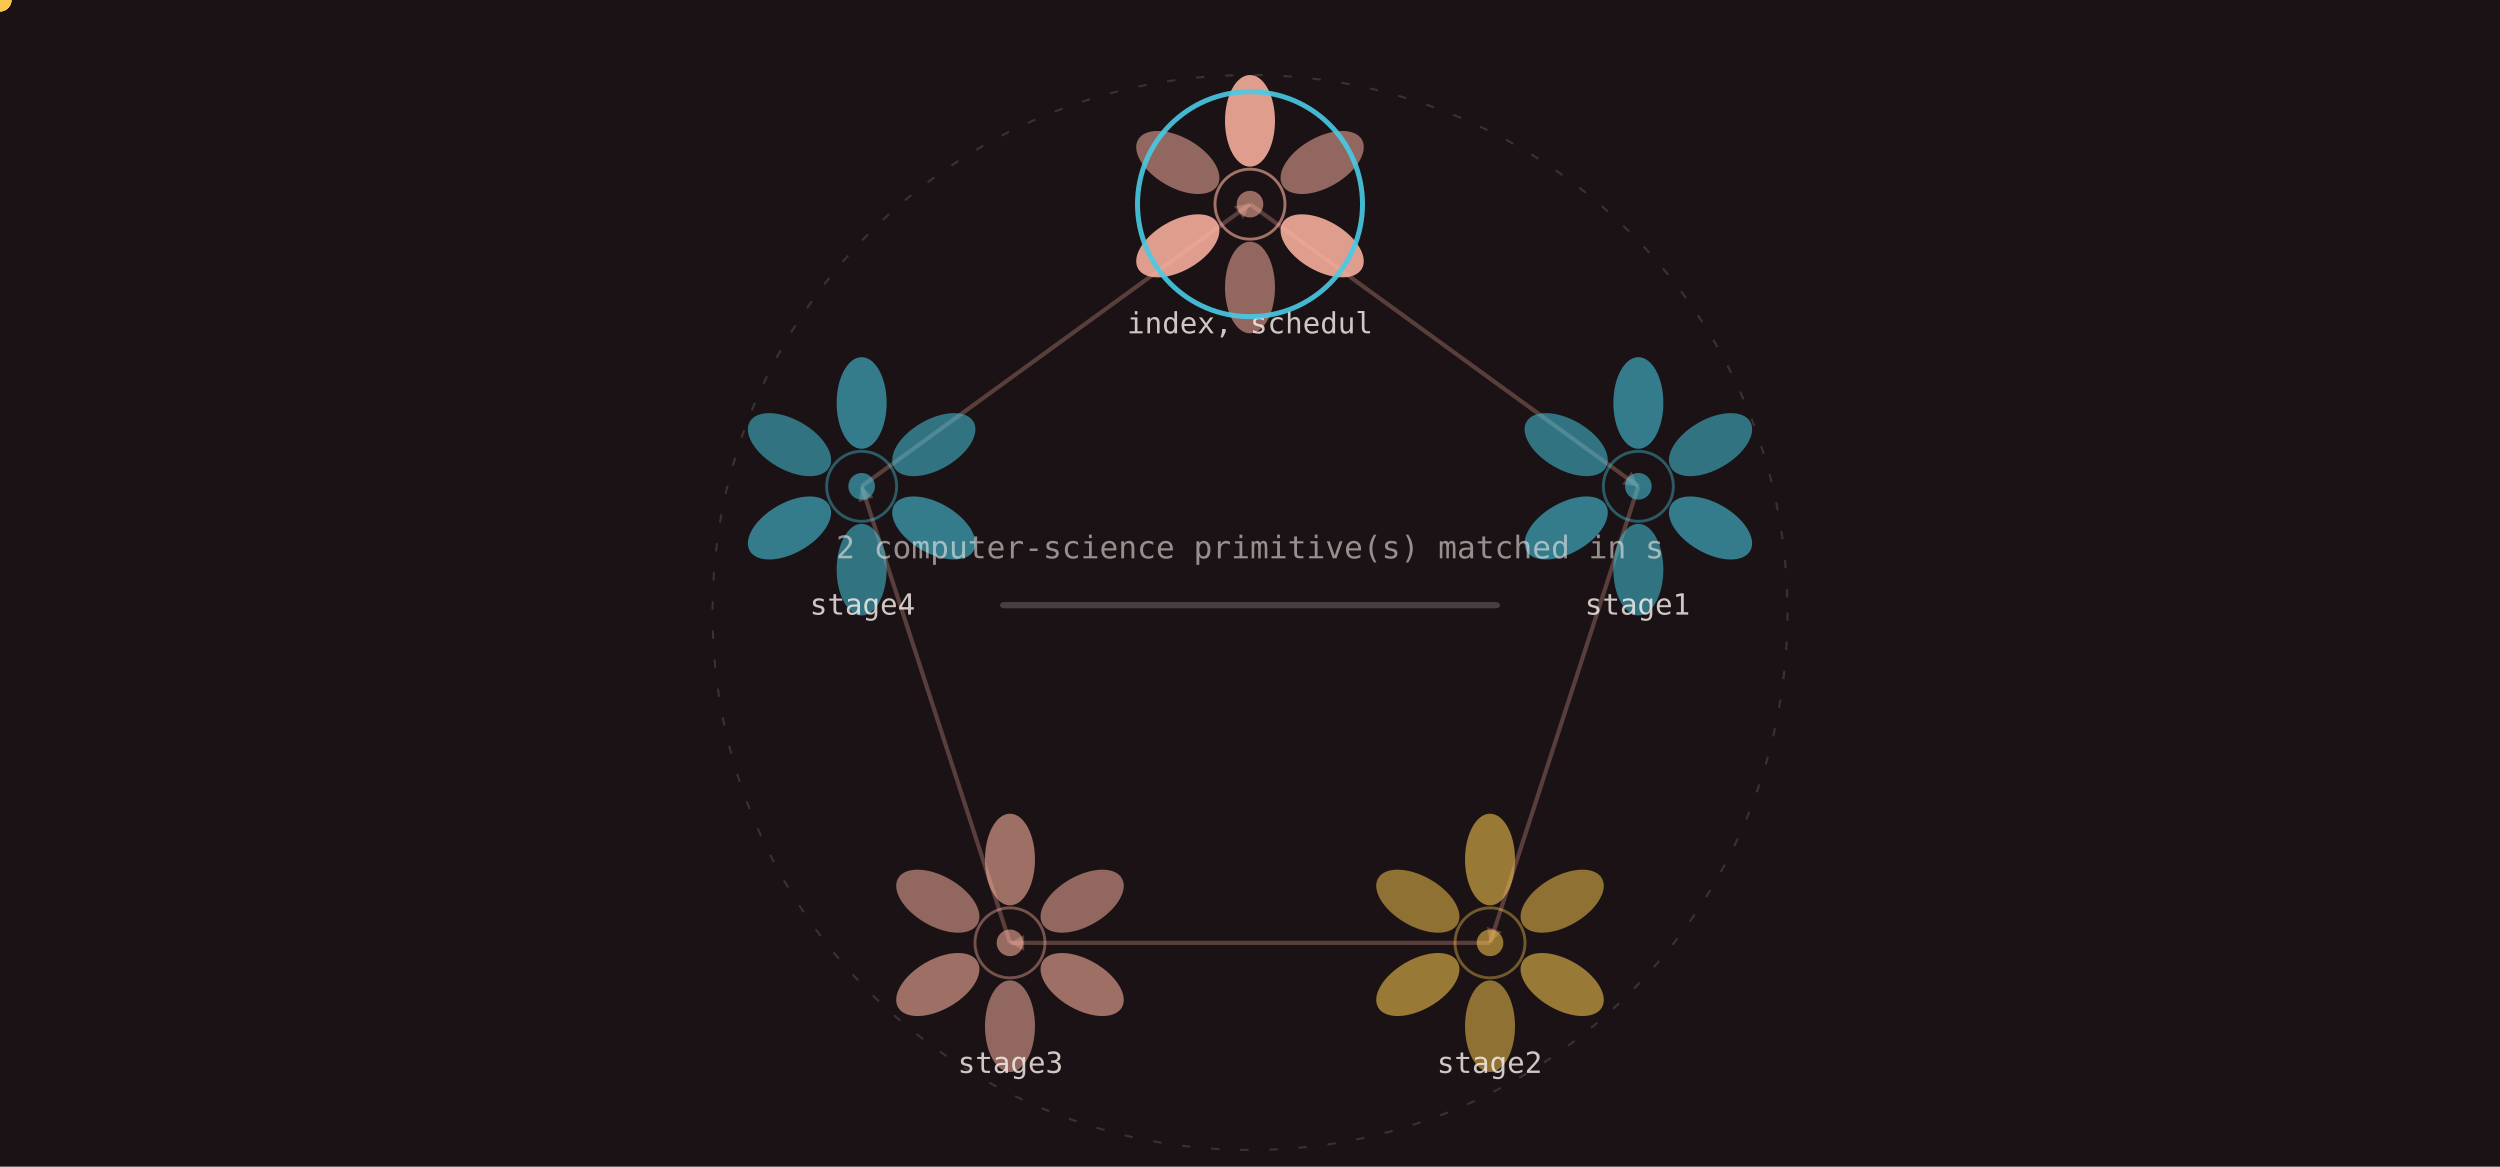
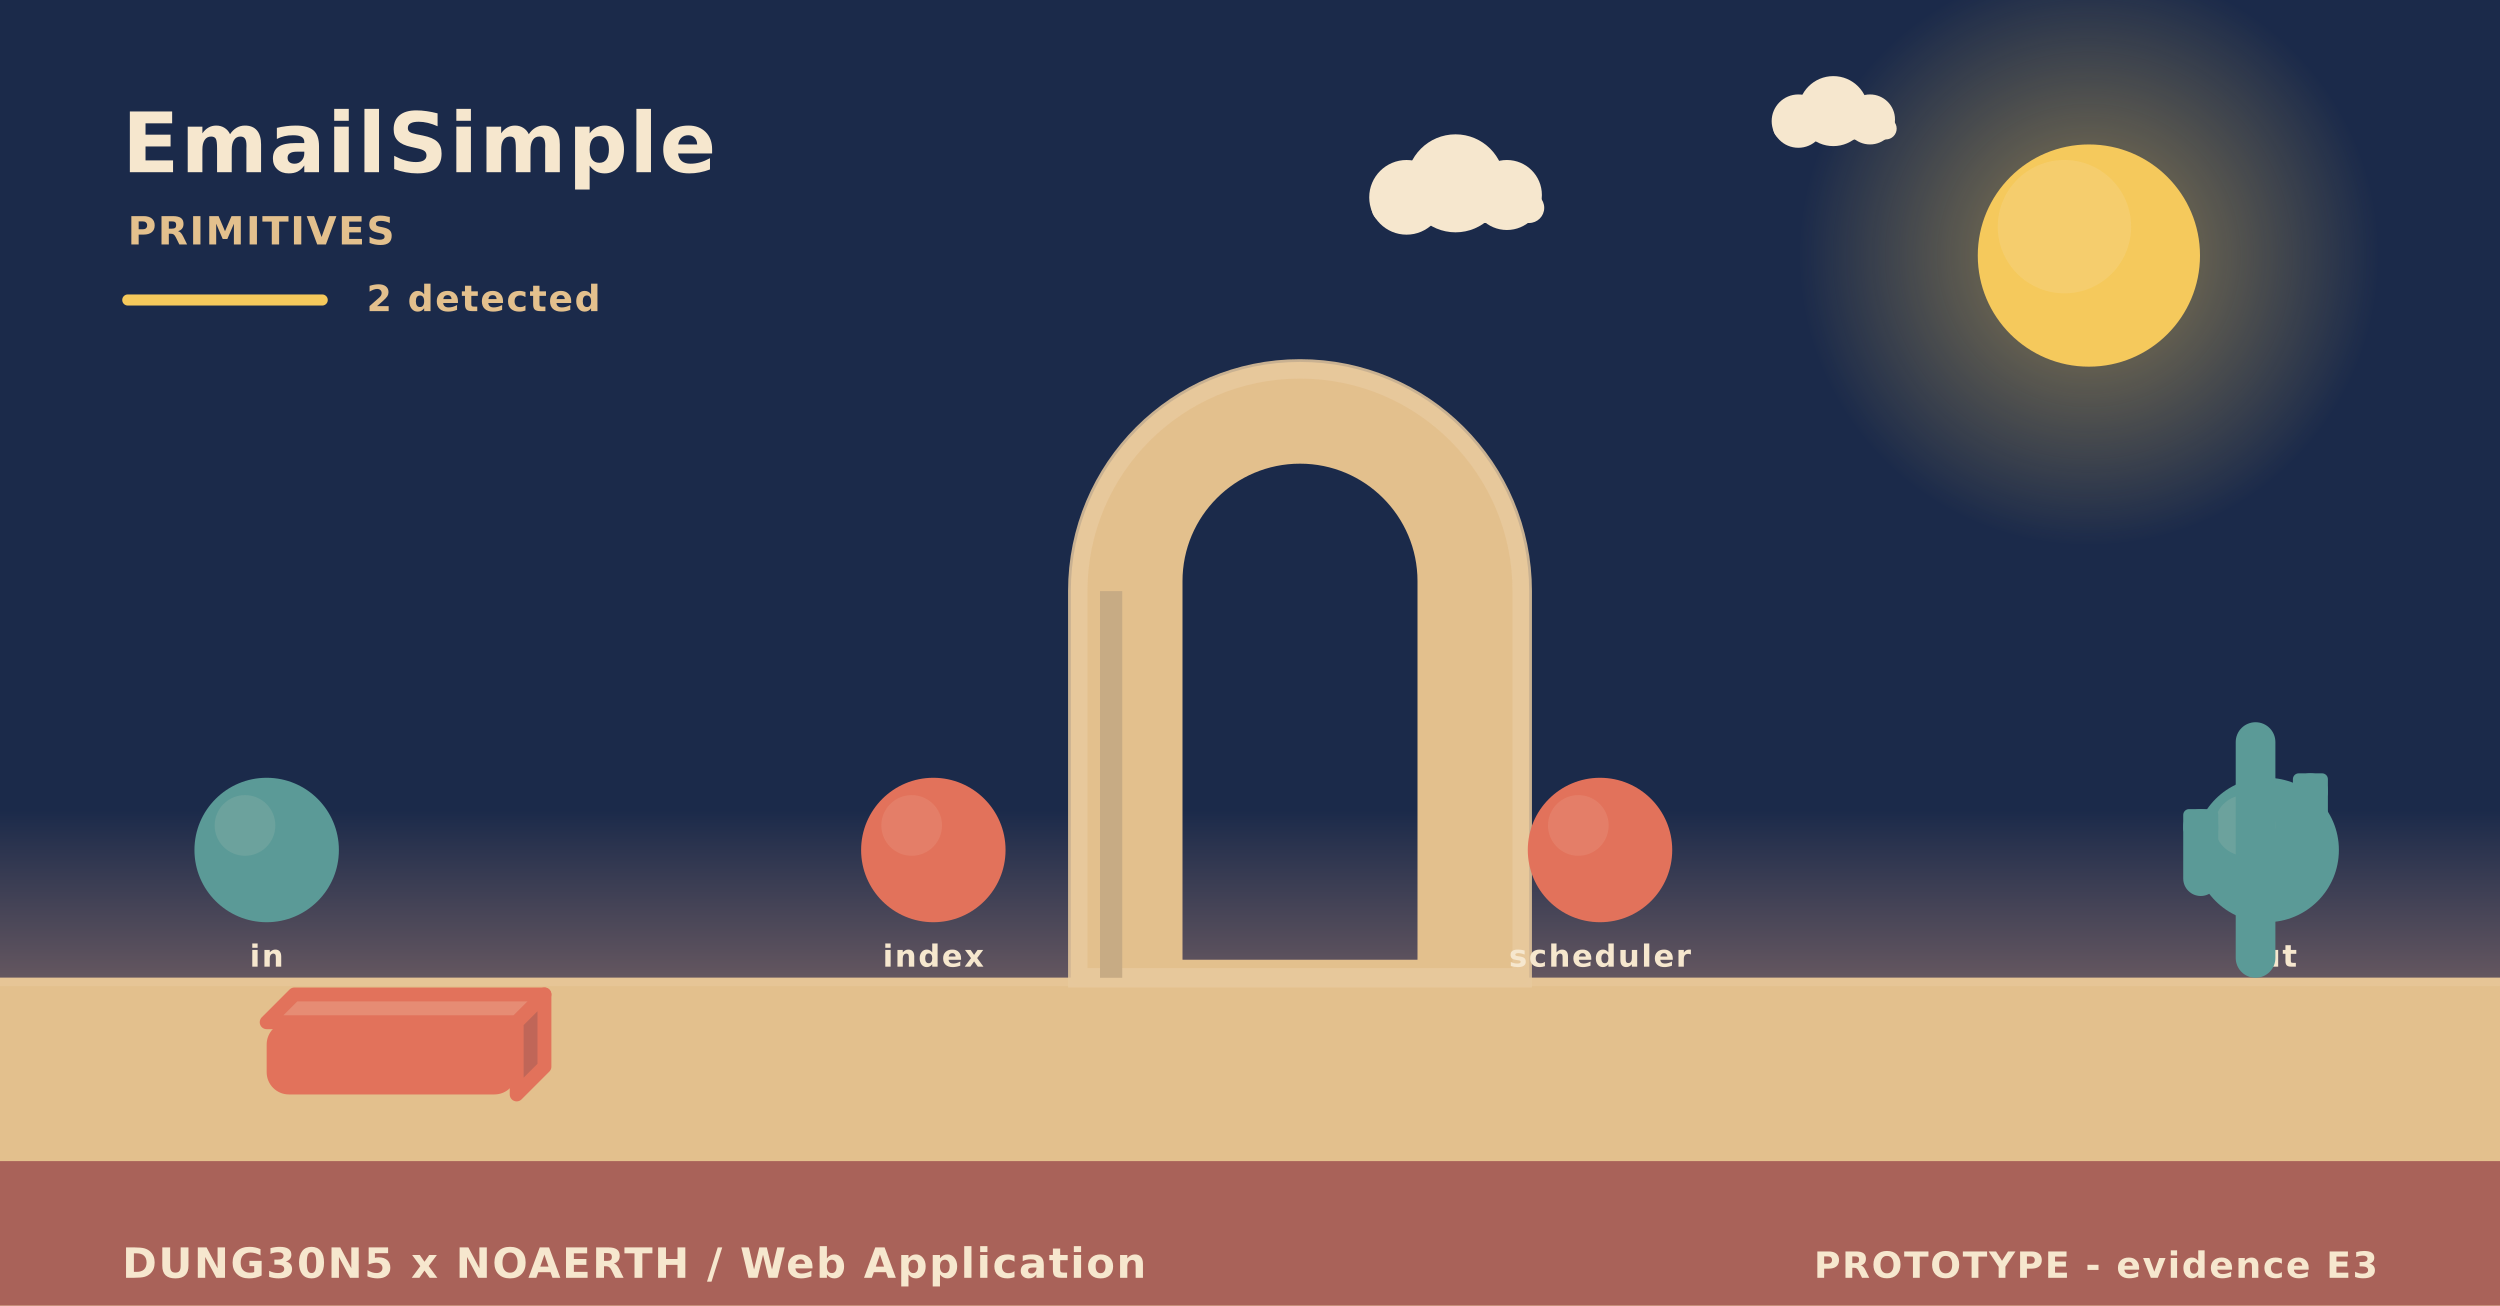
- <svg xmlns="http://www.w3.org/2000/svg" viewBox="0 0 1200 560" width="1200" height="560" role="img" aria-label="EmailSimple state machine">
-   <rect width="1200" height="560" fill="#1a1214" />
-   <defs>
-     <linearGradient id="gs" x1="0" y1="0" x2="1" y2="1">
-       <stop offset="0%" stop-color="#ffb4a2" />
-       <stop offset="100%" stop-color="#48cae4" />
-     </linearGradient>
-   </defs>
-   <circle cx="600.00" cy="294.00" r="258.00" fill="none" stroke="rgba(253,244,240,0.140)" stroke-width="1.00" opacity="1.00" stroke-dasharray="4 10" />
-   <line x1="600.00" y1="98.00" x2="786.41" y2="233.43" stroke="rgba(255,180,162,0.500)" stroke-width="2.00" opacity="0.55" />
-   <polygon points="786.41,233.43 783.14,226.36 778.67,232.51" fill="rgba(255,180,162,0.500)" opacity="0.55" />
-   <g opacity="0.9">
-     <circle cx="0.00" cy="0.00" r="5.50" fill="#f9c74f" opacity="1.00" />
-     <animateTransform attributeName="transform" type="translate" values="600.00,98.00 786.41,233.43" dur="4.9s" begin="0.0s" repeatCount="indefinite" />
-     <animateTransform attributeName="transform" type="translate" values="786.41,233.43 600.00,98.00" dur="4.9s" begin="2.45s" repeatCount="indefinite" />
+ <svg xmlns="http://www.w3.org/2000/svg" width="900" height="470" viewBox="0 0 900 470" role="img" aria-label="EmailSimple - how it behaves">
+   <linearGradient id="skys" x1="0" y1="0" x2="0" y2="1">
+     <stop offset="0" stop-color="#1b2a4a" />
+     <stop offset="0.62" stop-color="#1b2a4a" />
+     <stop offset="1" stop-color="#f3ad8a" />
+   </linearGradient>
+   <rect width="900" height="470" fill="url(#skys)" />
+   <radialGradient id="suns">
+     <stop offset="0.35" stop-color="#f5c95c" stop-opacity="0.34" />
+     <stop offset="1" stop-color="#f5c95c" stop-opacity="0" />
+   </radialGradient>
+   <circle cx="752" cy="92" r="104" fill="url(#suns)" />
+   <circle cx="752" cy="92" r="40" fill="#f5c95c" />
+   <circle cx="743.2" cy="81.6" r="24" fill="#f5d27e" opacity="0.5" />
+   <g>
+     <circle cx="524" cy="66" r="17.64" fill="#f6e7ce" />
+     <circle cx="506.36" cy="71.04" r="13.44" fill="#f6e7ce" />
+     <circle cx="542.48" cy="70.2" r="12.6" fill="#f6e7ce" />
+     <rect x="493.76" y="69.36" width="62.16" height="10.92" rx="5.46" fill="#f6e7ce" />
+     <animateTransform attributeName="transform" type="translate" values="0 0;24 0;0 0" dur="36s" begin="0s" repeatCount="indefinite" />
  </g>
-   <line x1="786.41" y1="233.43" x2="715.21" y2="452.57" stroke="rgba(255,180,162,0.500)" stroke-width="2.00" opacity="0.55" />
-   <polygon points="715.21,452.57 720.92,447.27 713.69,444.93" fill="rgba(255,180,162,0.500)" opacity="0.55" />
-   <g opacity="0.9">
-     <circle cx="0.00" cy="0.00" r="5.50" fill="#f9c74f" opacity="1.00" />
-     <animateTransform attributeName="transform" type="translate" values="786.41,233.43 715.21,452.57" dur="4.9s" begin="0.98s" repeatCount="indefinite" />
-     <animateTransform attributeName="transform" type="translate" values="715.21,452.57 786.41,233.43" dur="4.9s" begin="3.43s" repeatCount="indefinite" />
+   <g>
+     <circle cx="660" cy="40" r="12.6" fill="#f6e7ce" />
+     <circle cx="647.4" cy="43.6" r="9.6" fill="#f6e7ce" />
+     <circle cx="673.2" cy="43" r="9" fill="#f6e7ce" />
+     <rect x="638.4" y="42.4" width="44.4" height="7.8" rx="3.9" fill="#f6e7ce" />
+     <animateTransform attributeName="transform" type="translate" values="0 0;-18 0;0 0" dur="46s" begin="3s" repeatCount="indefinite" />
  </g>
-   <line x1="715.21" y1="452.57" x2="484.79" y2="452.57" stroke="rgba(255,180,162,0.500)" stroke-width="2.00" opacity="0.55" />
-   <polygon points="484.79,452.57 491.59,456.37 491.59,448.77" fill="rgba(255,180,162,0.500)" opacity="0.55" />
-   <g opacity="0.9">
-     <circle cx="0.00" cy="0.00" r="5.50" fill="#f9c74f" opacity="1.00" />
-     <animateTransform attributeName="transform" type="translate" values="715.21,452.57 484.79,452.57" dur="4.9s" begin="1.96s" repeatCount="indefinite" />
-     <animateTransform attributeName="transform" type="translate" values="484.79,452.57 715.21,452.57" dur="4.9s" begin="4.41s" repeatCount="indefinite" />
+   <rect x="0" y="352" width="900" height="118" fill="#e3c08d" />
+   <rect x="0" y="352" width="900" height="3" fill="#e6c596" />
+   <text x="44" y="62" font-family="Verdana,DejaVu Sans,sans-serif" font-size="30" font-weight="700" letter-spacing="0.6" fill="#f6e7ce" text-anchor="start">EmailSimple</text>
+   <text x="46" y="88" font-family="Verdana,DejaVu Sans,sans-serif" font-size="14" font-weight="700" letter-spacing="0.6" fill="#e3c08d" text-anchor="start">PRIMITIVES</text>
+   <rect x="44" y="106" width="74" height="4" rx="2" fill="#f5c95c" />
+   <text x="132" y="112" font-family="Verdana,DejaVu Sans,sans-serif" font-size="13" font-weight="700" letter-spacing="0.6" fill="#e3c08d" text-anchor="start">2 detected</text>
+   <path d="M388,352 L388,212.8 A80,80 0 0 1 548,212.8 L548,352 Z M423.2,348 L423.2,209.22 A44.8,44.8 0 0 1 512.8,209.22 L512.8,348 Z" fill="#e3c08d" fill-rule="evenodd" stroke="#e3c08d" stroke-width="5" stroke-linejoin="round" />
+   <path d="M388,352 L388,212.8 A80,80 0 0 1 548,212.8 L548,352 Z" fill="none" stroke="#e8c99d" stroke-width="7" stroke-linecap="round" opacity="0.85" />
+   <rect x="396" y="212.8" width="8" height="139.2" fill="#c7ab84" />
+   <circle cx="96" cy="306" r="26" fill="#5b9a97" />
+   <circle cx="88.2" cy="297.16" r="10.92" fill="#7aa9a2" opacity="0.55" />
+   <text x="96" y="348" font-family="Verdana,DejaVu Sans,sans-serif" font-size="11" font-weight="700" letter-spacing="0.6" fill="#f6e7ce" text-anchor="middle">in</text>
+   <g>
+     <circle cx="336" cy="306" r="26" fill="#e2725b" />
+     <circle cx="328.2" cy="297.16" r="10.92" fill="#e68972" opacity="0.55" />
+     <animate attributeName="opacity" values="0.8;1;0.8" dur="4.6s" begin="0s" repeatCount="indefinite" />
  </g>
-   <line x1="484.79" y1="452.57" x2="413.59" y2="233.43" stroke="rgba(255,180,162,0.500)" stroke-width="2.00" opacity="0.55" />
-   <polygon points="413.59,233.43 412.08,241.07 419.31,238.73" fill="rgba(255,180,162,0.500)" opacity="0.55" />
-   <g opacity="0.9">
-     <circle cx="0.00" cy="0.00" r="5.50" fill="#f9c74f" opacity="1.00" />
-     <animateTransform attributeName="transform" type="translate" values="484.79,452.57 413.59,233.43" dur="4.9s" begin="2.94s" repeatCount="indefinite" />
-     <animateTransform attributeName="transform" type="translate" values="413.59,233.43 484.79,452.57" dur="4.9s" begin="5.39s" repeatCount="indefinite" />
+   <text x="336" y="348" font-family="Verdana,DejaVu Sans,sans-serif" font-size="11" font-weight="700" letter-spacing="0.6" fill="#f6e7ce" text-anchor="middle">index</text>
+   <g>
+     <circle cx="576" cy="306" r="26" fill="#e2725b" />
+     <circle cx="568.2" cy="297.16" r="10.92" fill="#e68972" opacity="0.55" />
+     <animate attributeName="opacity" values="0.8;1;0.8" dur="5.2s" begin="0s" repeatCount="indefinite" />
  </g>
-   <line x1="413.59" y1="233.43" x2="600.00" y2="98.00" stroke="rgba(255,180,162,0.500)" stroke-width="2.00" opacity="0.55" />
-   <polygon points="600.00,98.00 592.27,98.92 596.73,105.07" fill="rgba(255,180,162,0.500)" opacity="0.55" />
-   <g opacity="0.9">
-     <circle cx="0.00" cy="0.00" r="5.50" fill="#f9c74f" opacity="1.00" />
-     <animateTransform attributeName="transform" type="translate" values="413.59,233.43 600.00,98.00" dur="4.9s" begin="3.92s" repeatCount="indefinite" />
-     <animateTransform attributeName="transform" type="translate" values="600.00,98.00 413.59,233.43" dur="4.9s" begin="6.37s" repeatCount="indefinite" />
-   </g>
-   <ellipse cx="600.00" cy="58.00" rx="12.00" ry="22.00" fill="rgba(255,180,162,0.900)" opacity="0.95" transform="rotate(0.0 600.00 58.00)" />
-   <ellipse cx="634.64" cy="78.00" rx="12.00" ry="22.00" fill="rgba(255,180,162,0.550)" opacity="0.95" transform="rotate(60.0 634.64 78.00)" />
-   <ellipse cx="634.64" cy="118.00" rx="12.00" ry="22.00" fill="rgba(255,180,162,0.900)" opacity="0.95" transform="rotate(120.0 634.64 118.00)" />
-   <ellipse cx="600.00" cy="138.00" rx="12.00" ry="22.00" fill="rgba(255,180,162,0.550)" opacity="0.95" transform="rotate(180.0 600.00 138.00)" />
-   <ellipse cx="565.36" cy="118.00" rx="12.00" ry="22.00" fill="rgba(255,180,162,0.900)" opacity="0.95" transform="rotate(240.0 565.36 118.00)" />
-   <ellipse cx="565.36" cy="78.00" rx="12.00" ry="22.00" fill="rgba(255,180,162,0.550)" opacity="0.95" transform="rotate(300.0 565.36 78.00)" />
-   <circle cx="600.00" cy="98.00" r="16.80" fill="none" stroke="rgba(255,180,162,0.900)" stroke-width="1.40" opacity="0.66" />
-   <circle cx="600.00" cy="98.00" r="6.40" fill="rgba(255,180,162,0.550)" opacity="1.00" />
-   <text x="600" y="160" font-family="ui-monospace,Menlo,monospace" font-size="14" fill="rgba(253,244,240,0.800)" text-anchor="middle">index, schedul</text>
-   <g>
-     <circle cx="600.00" cy="98.00" r="54.00" fill="none" stroke="#48cae4" stroke-width="2.40" opacity="0.90" />
-     <animate attributeName="opacity" values="0.25;1.0;0.25" dur="9.8s" begin="0.0s" repeatCount="indefinite" />
-   </g>
-   <ellipse cx="786.41" cy="193.43" rx="12.00" ry="22.00" fill="rgba(72,202,228,0.600)" opacity="0.95" transform="rotate(0.0 786.41 193.43)" />
-   <ellipse cx="821.05" cy="213.43" rx="12.00" ry="22.00" fill="rgba(72,202,228,0.550)" opacity="0.95" transform="rotate(60.0 821.05 213.43)" />
-   <ellipse cx="821.05" cy="253.43" rx="12.00" ry="22.00" fill="rgba(72,202,228,0.600)" opacity="0.95" transform="rotate(120.0 821.05 253.43)" />
-   <ellipse cx="786.41" cy="273.43" rx="12.00" ry="22.00" fill="rgba(72,202,228,0.550)" opacity="0.95" transform="rotate(180.0 786.41 273.43)" />
-   <ellipse cx="751.77" cy="253.43" rx="12.00" ry="22.00" fill="rgba(72,202,228,0.600)" opacity="0.95" transform="rotate(240.0 751.77 253.43)" />
-   <ellipse cx="751.77" cy="213.43" rx="12.00" ry="22.00" fill="rgba(72,202,228,0.550)" opacity="0.95" transform="rotate(300.0 751.77 213.43)" />
-   <circle cx="786.41" cy="233.43" r="16.80" fill="none" stroke="rgba(72,202,228,0.600)" stroke-width="1.40" opacity="0.66" />
-   <circle cx="786.41" cy="233.43" r="6.40" fill="rgba(72,202,228,0.550)" opacity="1.00" />
-   <text x="786" y="295" font-family="ui-monospace,Menlo,monospace" font-size="14" fill="rgba(253,244,240,0.800)" text-anchor="middle">stage1</text>
-   <ellipse cx="715.21" cy="412.57" rx="12.00" ry="22.00" fill="rgba(249,199,79,0.600)" opacity="0.95" transform="rotate(0.0 715.21 412.57)" />
-   <ellipse cx="749.85" cy="432.57" rx="12.00" ry="22.00" fill="rgba(249,199,79,0.550)" opacity="0.95" transform="rotate(60.0 749.85 432.57)" />
-   <ellipse cx="749.85" cy="472.57" rx="12.00" ry="22.00" fill="rgba(249,199,79,0.600)" opacity="0.95" transform="rotate(120.0 749.85 472.57)" />
-   <ellipse cx="715.21" cy="492.57" rx="12.00" ry="22.00" fill="rgba(249,199,79,0.550)" opacity="0.95" transform="rotate(180.0 715.21 492.57)" />
-   <ellipse cx="680.56" cy="472.57" rx="12.00" ry="22.00" fill="rgba(249,199,79,0.600)" opacity="0.95" transform="rotate(240.0 680.56 472.57)" />
-   <ellipse cx="680.56" cy="432.57" rx="12.00" ry="22.00" fill="rgba(249,199,79,0.550)" opacity="0.95" transform="rotate(300.0 680.56 432.57)" />
-   <circle cx="715.21" cy="452.57" r="16.80" fill="none" stroke="rgba(249,199,79,0.600)" stroke-width="1.40" opacity="0.66" />
-   <circle cx="715.21" cy="452.57" r="6.40" fill="rgba(249,199,79,0.550)" opacity="1.00" />
-   <text x="715" y="515" font-family="ui-monospace,Menlo,monospace" font-size="14" fill="rgba(253,244,240,0.800)" text-anchor="middle">stage2</text>
-   <ellipse cx="484.79" cy="412.57" rx="12.00" ry="22.00" fill="rgba(255,180,162,0.600)" opacity="0.95" transform="rotate(0.0 484.79 412.57)" />
-   <ellipse cx="519.44" cy="432.57" rx="12.00" ry="22.00" fill="rgba(255,180,162,0.550)" opacity="0.95" transform="rotate(60.0 519.44 432.57)" />
-   <ellipse cx="519.44" cy="472.57" rx="12.00" ry="22.00" fill="rgba(255,180,162,0.600)" opacity="0.95" transform="rotate(120.0 519.44 472.57)" />
-   <ellipse cx="484.79" cy="492.57" rx="12.00" ry="22.00" fill="rgba(255,180,162,0.550)" opacity="0.95" transform="rotate(180.0 484.79 492.57)" />
-   <ellipse cx="450.15" cy="472.57" rx="12.00" ry="22.00" fill="rgba(255,180,162,0.600)" opacity="0.95" transform="rotate(240.0 450.15 472.57)" />
-   <ellipse cx="450.15" cy="432.57" rx="12.00" ry="22.00" fill="rgba(255,180,162,0.550)" opacity="0.95" transform="rotate(300.0 450.15 432.57)" />
-   <circle cx="484.79" cy="452.57" r="16.80" fill="none" stroke="rgba(255,180,162,0.600)" stroke-width="1.40" opacity="0.66" />
-   <circle cx="484.79" cy="452.57" r="6.40" fill="rgba(255,180,162,0.550)" opacity="1.00" />
-   <text x="485" y="515" font-family="ui-monospace,Menlo,monospace" font-size="14" fill="rgba(253,244,240,0.800)" text-anchor="middle">stage3</text>
-   <ellipse cx="413.59" cy="193.43" rx="12.00" ry="22.00" fill="rgba(72,202,228,0.600)" opacity="0.95" transform="rotate(0.0 413.59 193.43)" />
-   <ellipse cx="448.23" cy="213.43" rx="12.00" ry="22.00" fill="rgba(72,202,228,0.550)" opacity="0.95" transform="rotate(60.0 448.23 213.43)" />
-   <ellipse cx="448.23" cy="253.43" rx="12.00" ry="22.00" fill="rgba(72,202,228,0.600)" opacity="0.95" transform="rotate(120.0 448.23 253.43)" />
-   <ellipse cx="413.59" cy="273.43" rx="12.00" ry="22.00" fill="rgba(72,202,228,0.550)" opacity="0.95" transform="rotate(180.0 413.59 273.43)" />
-   <ellipse cx="378.95" cy="253.43" rx="12.00" ry="22.00" fill="rgba(72,202,228,0.600)" opacity="0.95" transform="rotate(240.0 378.95 253.43)" />
-   <ellipse cx="378.95" cy="213.43" rx="12.00" ry="22.00" fill="rgba(72,202,228,0.550)" opacity="0.95" transform="rotate(300.0 378.95 213.43)" />
-   <circle cx="413.59" cy="233.43" r="16.80" fill="none" stroke="rgba(72,202,228,0.600)" stroke-width="1.40" opacity="0.66" />
-   <circle cx="413.59" cy="233.43" r="6.40" fill="rgba(72,202,228,0.550)" opacity="1.00" />
-   <text x="414" y="295" font-family="ui-monospace,Menlo,monospace" font-size="14" fill="rgba(253,244,240,0.800)" text-anchor="middle">stage4</text>
-   <rect x="480.00" y="289.00" width="240.00" height="3.00" rx="2.00" fill="rgba(253,244,240,0.200)" opacity="1.00" />
-   <text x="600" y="268" font-family="ui-monospace,Menlo,monospace" font-size="15" fill="rgba(253,244,240,0.550)" text-anchor="middle">2 computer-science primitive(s) matched in s</text>
+   <text x="576" y="348" font-family="Verdana,DejaVu Sans,sans-serif" font-size="11" font-weight="700" letter-spacing="0.6" fill="#f6e7ce" text-anchor="middle">scheduler</text>
+   <circle cx="816" cy="306" r="26" fill="#5b9a97" />
+   <circle cx="808.2" cy="297.16" r="10.92" fill="#7aa9a2" opacity="0.55" />
+   <text x="816" y="348" font-family="Verdana,DejaVu Sans,sans-serif" font-size="11" font-weight="700" letter-spacing="0.6" fill="#f6e7ce" text-anchor="middle">out</text>
+   <path d="M96,368 L186,368 L196,358 L106,358 Z" fill="#e68c74" stroke="#e2725b" stroke-width="5" stroke-linejoin="round" />
+   <path d="M186,368 L196,358 L196,384 L186,394 Z" fill="#c06658" stroke="#e2725b" stroke-width="5" stroke-linejoin="round" />
+   <rect x="96" y="368" width="90" height="26" rx="8" fill="#e2725b" />
+   <rect x="804.86" y="260" width="14.28" height="92" rx="7.14" fill="#5b9a97" />
+   <rect x="785.96" y="291.28" width="12.6" height="31.28" rx="6.3" fill="#5b9a97" />
+   <rect x="785.96" y="291.28" width="12.6" height="9.2" rx="2.1" fill="#5b9a97" />
+   <rect x="825.44" y="278.4" width="12.6" height="31.28" rx="6.3" fill="#5b9a97" />
+   <rect x="825.44" y="278.4" width="12.6" height="9.2" rx="2.1" fill="#5b9a97" />
+   <rect x="0" y="418" width="900" height="52" rx="0" fill="#a65c56" opacity="0.94" />
+   <text x="44" y="460" font-family="Verdana,DejaVu Sans,sans-serif" font-size="15" font-weight="700" letter-spacing="0.6" fill="#f6e7ce" text-anchor="start">DUNG30N5 x NOAERTH  /  Web Application</text>
+   <text x="856" y="460" font-family="Verdana,DejaVu Sans,sans-serif" font-size="13" font-weight="700" letter-spacing="0.6" fill="#f6e7ce" text-anchor="end">PROTOTYPE  -  evidence E3</text>
</svg>
